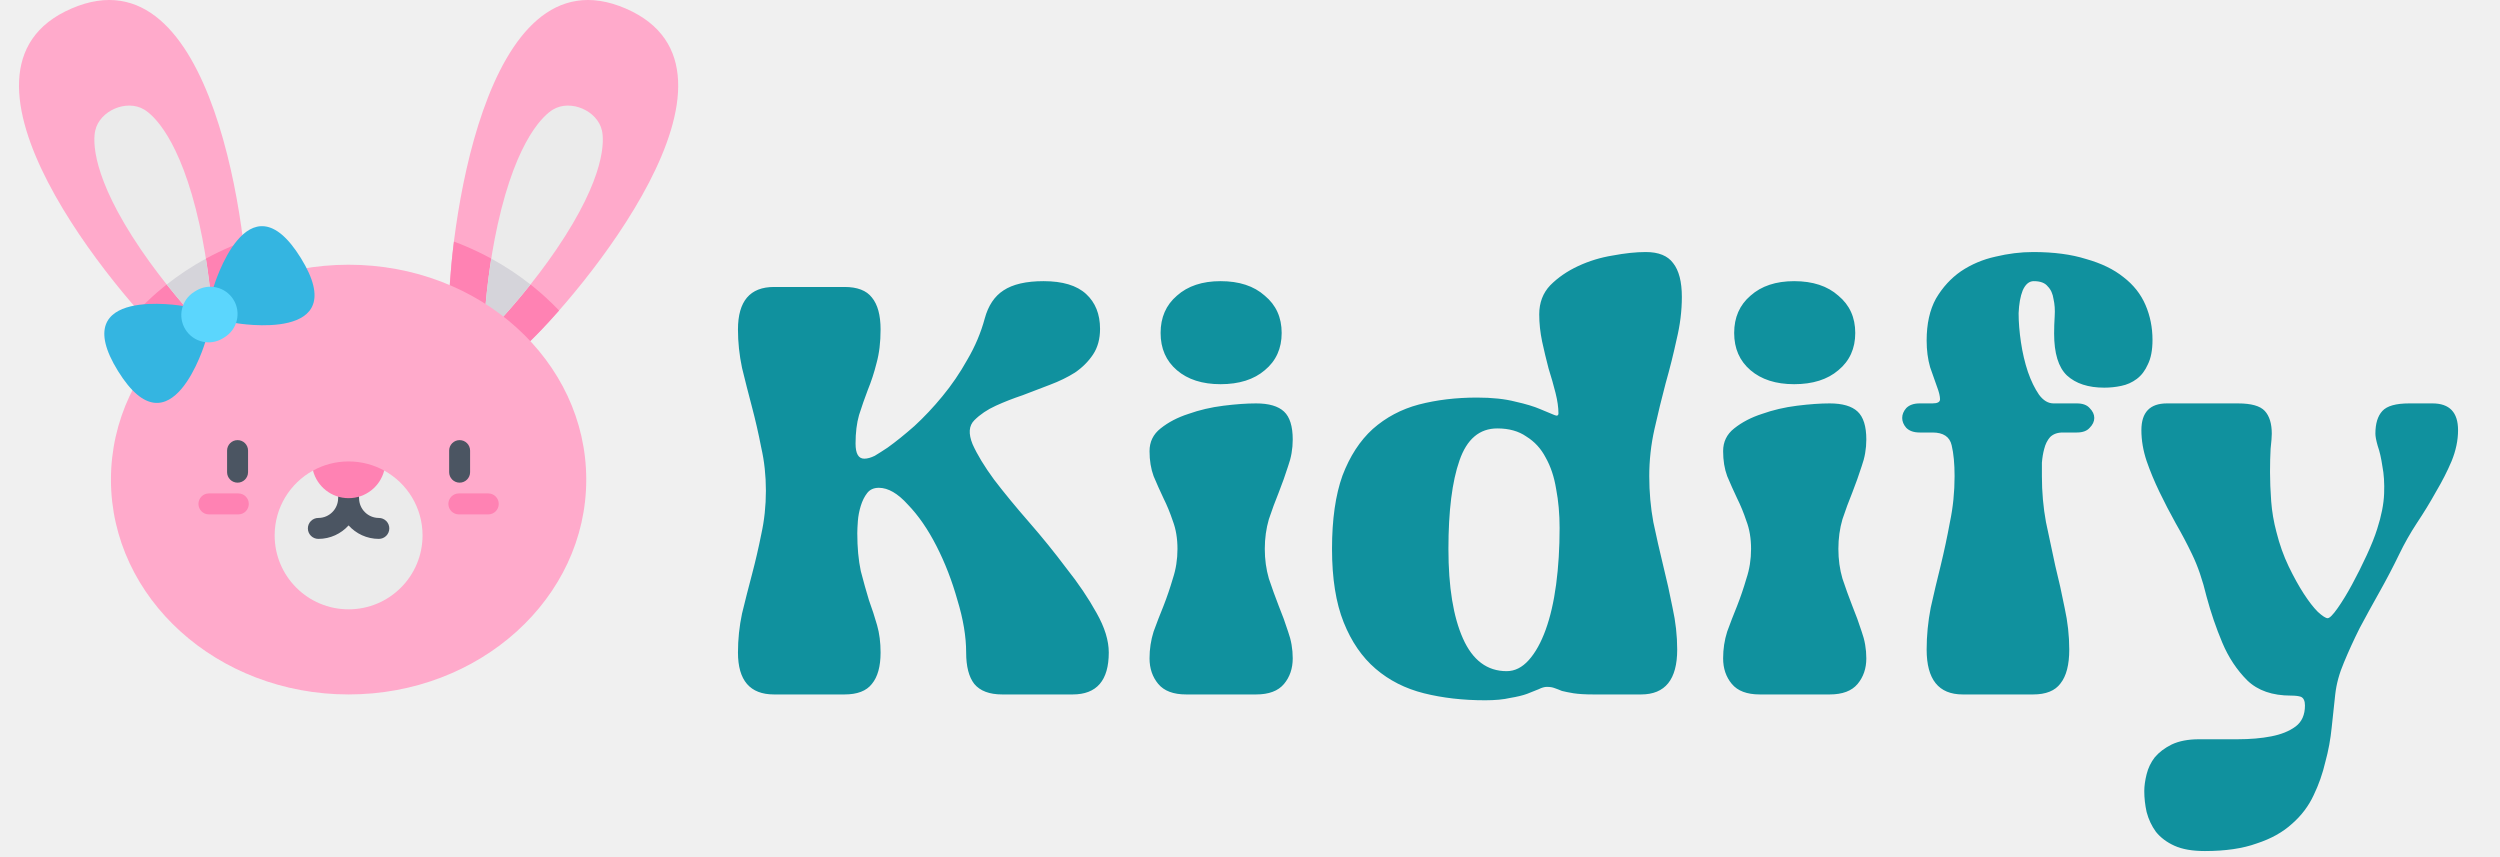
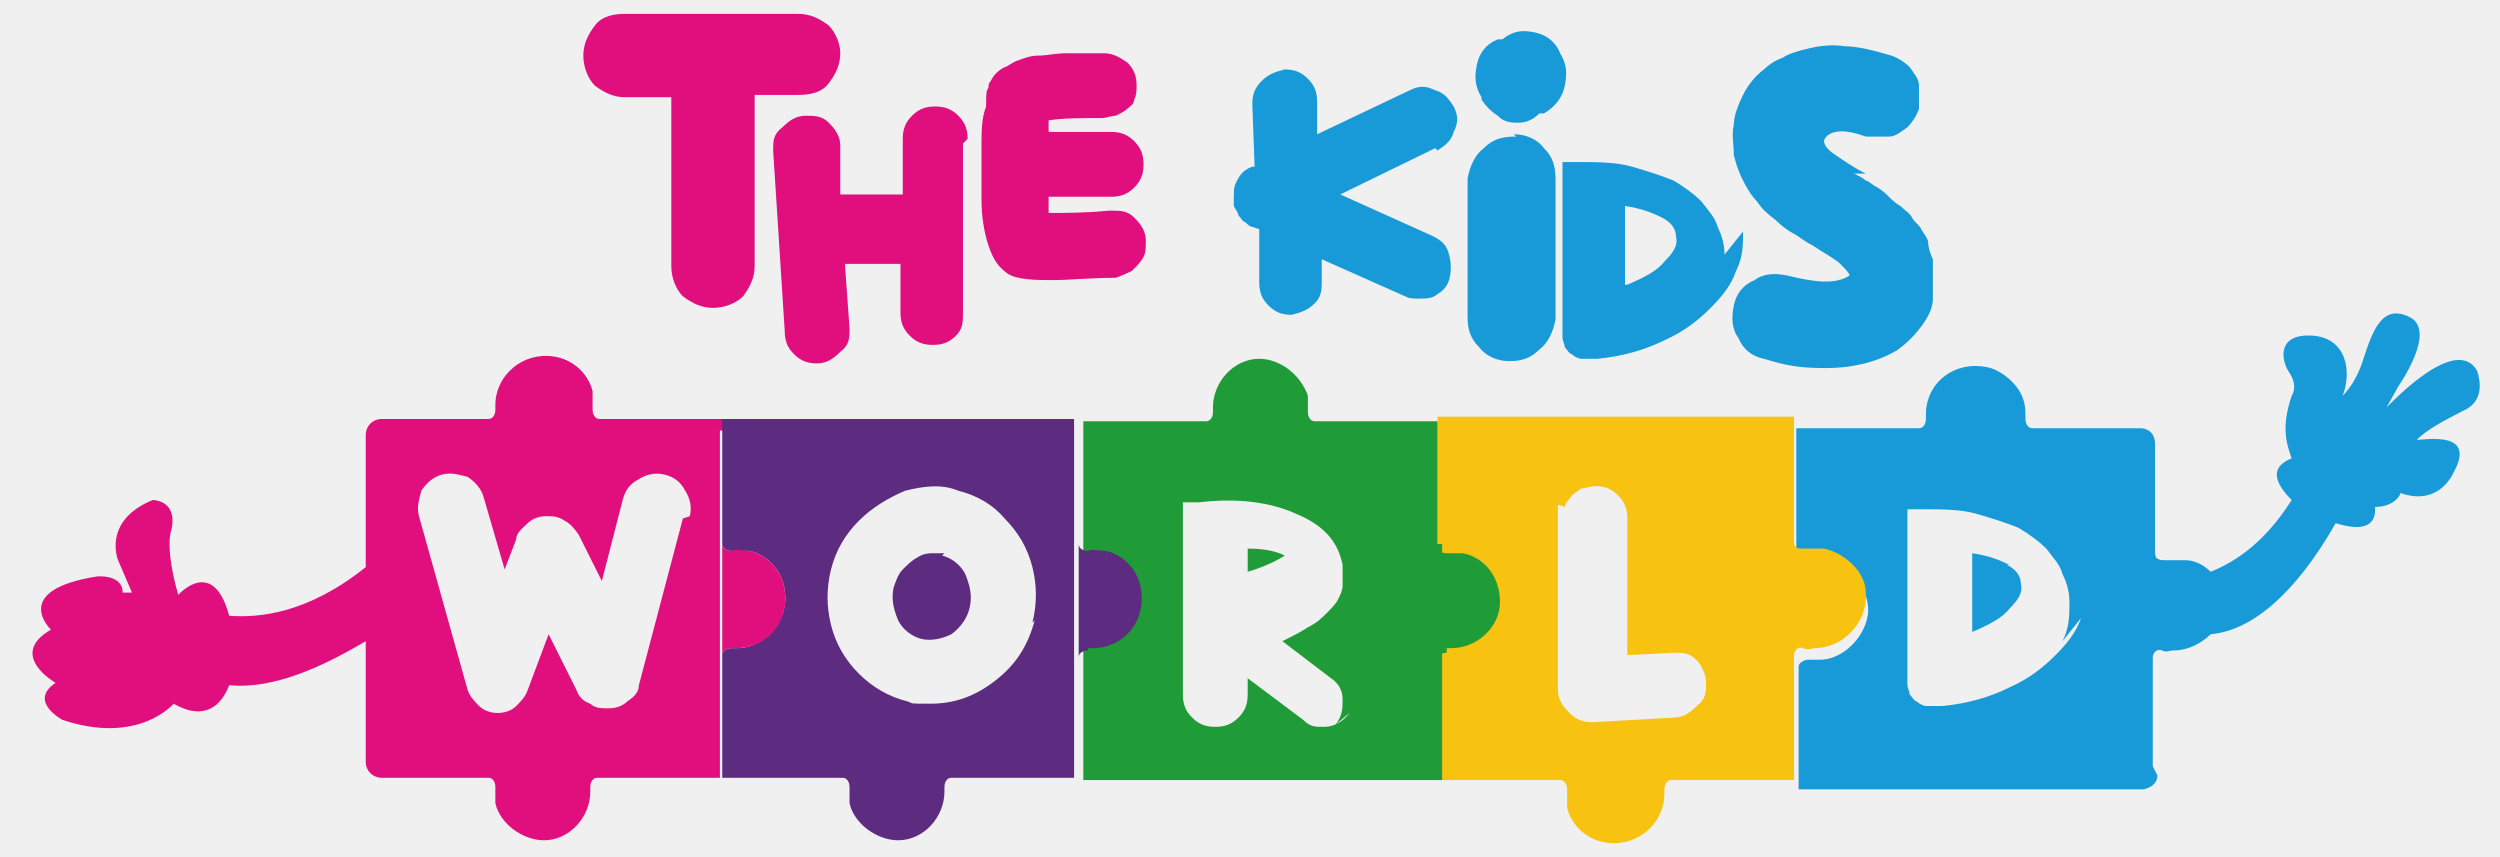
- <svg xmlns="http://www.w3.org/2000/svg" width="108" height="37" viewBox="0 0 108 37" fill="none">
-   <path d="M42.542 13.755C42.693 13.202 42.962 12.799 43.347 12.548C43.75 12.28 44.328 12.146 45.082 12.146C45.904 12.146 46.516 12.33 46.918 12.699C47.32 13.068 47.522 13.571 47.522 14.208C47.522 14.643 47.421 15.012 47.22 15.314C47.019 15.616 46.759 15.876 46.44 16.094C46.122 16.295 45.761 16.471 45.359 16.622C44.973 16.773 44.579 16.924 44.177 17.074C43.775 17.209 43.389 17.359 43.02 17.527C42.651 17.695 42.341 17.904 42.09 18.156C41.855 18.39 41.83 18.734 42.014 19.187C42.216 19.639 42.526 20.151 42.945 20.721C43.381 21.291 43.884 21.903 44.454 22.556C45.024 23.21 45.56 23.872 46.063 24.543C46.583 25.197 47.019 25.842 47.371 26.479C47.723 27.1 47.899 27.67 47.899 28.189C47.899 29.396 47.379 30 46.34 30H43.297C42.744 30 42.341 29.849 42.09 29.547C41.855 29.246 41.738 28.793 41.738 28.189C41.738 27.502 41.612 26.748 41.361 25.926C41.126 25.088 40.824 24.308 40.455 23.587C40.087 22.867 39.676 22.271 39.223 21.802C38.787 21.316 38.368 21.073 37.966 21.073C37.748 21.073 37.58 21.148 37.463 21.299C37.345 21.45 37.253 21.634 37.186 21.852C37.119 22.07 37.077 22.288 37.06 22.506C37.044 22.724 37.035 22.9 37.035 23.034C37.035 23.655 37.086 24.199 37.186 24.669C37.303 25.122 37.421 25.541 37.538 25.926C37.672 26.295 37.79 26.655 37.89 27.008C37.991 27.36 38.041 27.753 38.041 28.189C38.041 28.793 37.915 29.246 37.664 29.547C37.429 29.849 37.035 30 36.482 30H33.439C32.4 30 31.88 29.396 31.88 28.189C31.88 27.619 31.939 27.058 32.056 26.505C32.19 25.951 32.333 25.39 32.484 24.82C32.635 24.25 32.769 23.671 32.886 23.085C33.02 22.481 33.087 21.852 33.087 21.198C33.087 20.545 33.02 19.924 32.886 19.338C32.769 18.734 32.635 18.147 32.484 17.577C32.333 17.007 32.19 16.446 32.056 15.893C31.939 15.339 31.88 14.786 31.88 14.233C31.88 13.009 32.4 12.397 33.439 12.397H36.482C37.035 12.397 37.429 12.548 37.664 12.85C37.915 13.152 38.041 13.613 38.041 14.233C38.041 14.786 37.983 15.272 37.865 15.691C37.765 16.094 37.639 16.479 37.488 16.848C37.354 17.2 37.228 17.561 37.111 17.929C37.01 18.282 36.96 18.692 36.96 19.162C36.96 19.598 37.086 19.815 37.337 19.815C37.471 19.815 37.622 19.773 37.79 19.69C37.957 19.589 38.142 19.472 38.343 19.338C38.695 19.086 39.081 18.776 39.5 18.407C39.919 18.022 40.321 17.594 40.707 17.125C41.109 16.639 41.47 16.11 41.788 15.54C42.123 14.97 42.375 14.375 42.542 13.755ZM50.867 23.713C50.867 23.261 50.8 22.858 50.666 22.506C50.548 22.154 50.414 21.827 50.263 21.525C50.112 21.207 49.97 20.888 49.836 20.57C49.719 20.251 49.66 19.891 49.66 19.488C49.66 19.086 49.819 18.759 50.138 18.508C50.473 18.24 50.875 18.03 51.345 17.879C51.814 17.712 52.317 17.594 52.854 17.527C53.39 17.46 53.859 17.427 54.262 17.427C54.815 17.427 55.217 17.544 55.469 17.779C55.72 18.013 55.846 18.416 55.846 18.986C55.846 19.388 55.779 19.773 55.645 20.142C55.528 20.511 55.393 20.888 55.242 21.274C55.092 21.643 54.949 22.028 54.815 22.431C54.698 22.833 54.639 23.261 54.639 23.713C54.639 24.166 54.698 24.593 54.815 24.996C54.949 25.398 55.092 25.792 55.242 26.178C55.393 26.547 55.528 26.915 55.645 27.284C55.779 27.653 55.846 28.038 55.846 28.441C55.846 28.877 55.72 29.246 55.469 29.547C55.217 29.849 54.815 30 54.262 30H51.244C50.691 30 50.289 29.849 50.037 29.547C49.786 29.246 49.66 28.877 49.66 28.441C49.66 28.038 49.719 27.653 49.836 27.284C49.97 26.915 50.112 26.547 50.263 26.178C50.414 25.792 50.548 25.398 50.666 24.996C50.8 24.593 50.867 24.166 50.867 23.713ZM50.138 14.384C50.138 13.713 50.372 13.177 50.842 12.774C51.311 12.355 51.94 12.146 52.728 12.146C53.532 12.146 54.17 12.355 54.639 12.774C55.125 13.177 55.368 13.713 55.368 14.384C55.368 15.054 55.125 15.591 54.639 15.993C54.17 16.395 53.532 16.597 52.728 16.597C51.94 16.597 51.311 16.395 50.842 15.993C50.372 15.591 50.138 15.054 50.138 14.384ZM72.656 12.825C72.656 13.428 72.581 14.04 72.43 14.66C72.296 15.281 72.137 15.918 71.952 16.572C71.784 17.209 71.625 17.862 71.474 18.533C71.323 19.203 71.248 19.883 71.248 20.57C71.248 21.257 71.307 21.919 71.424 22.556C71.558 23.194 71.701 23.822 71.852 24.442C72.002 25.046 72.137 25.65 72.254 26.253C72.388 26.857 72.455 27.46 72.455 28.064C72.455 29.355 71.935 30 70.896 30H68.834C68.482 30 68.197 29.983 67.979 29.95C67.778 29.916 67.61 29.883 67.476 29.849C67.359 29.799 67.25 29.757 67.149 29.723C67.065 29.69 66.956 29.673 66.822 29.673C66.722 29.673 66.604 29.707 66.47 29.774C66.336 29.824 66.168 29.891 65.967 29.975C65.783 30.042 65.54 30.101 65.238 30.151C64.953 30.218 64.593 30.252 64.157 30.252C63.201 30.252 62.321 30.151 61.516 29.95C60.711 29.748 60.016 29.396 59.429 28.893C58.842 28.391 58.381 27.72 58.046 26.882C57.711 26.044 57.543 24.987 57.543 23.713C57.543 22.439 57.694 21.383 57.995 20.545C58.314 19.706 58.75 19.036 59.303 18.533C59.873 18.03 60.535 17.678 61.29 17.477C62.061 17.276 62.899 17.175 63.804 17.175C64.458 17.175 65.012 17.234 65.464 17.351C65.917 17.452 66.277 17.561 66.546 17.678C66.831 17.795 67.032 17.879 67.149 17.929C67.266 17.98 67.325 17.955 67.325 17.854C67.325 17.602 67.283 17.309 67.199 16.974C67.115 16.639 67.015 16.287 66.898 15.918C66.797 15.532 66.705 15.146 66.621 14.761C66.537 14.358 66.495 13.965 66.495 13.579C66.495 13.076 66.654 12.657 66.973 12.322C67.308 11.986 67.711 11.71 68.18 11.492C68.65 11.274 69.144 11.123 69.664 11.039C70.2 10.938 70.678 10.888 71.097 10.888C71.65 10.888 72.044 11.047 72.279 11.366C72.531 11.685 72.656 12.171 72.656 12.825ZM67.375 22.808C67.375 22.204 67.325 21.643 67.225 21.123C67.141 20.603 66.99 20.151 66.772 19.765C66.571 19.38 66.294 19.078 65.942 18.86C65.607 18.625 65.188 18.508 64.685 18.508C63.913 18.508 63.369 18.969 63.05 19.891C62.732 20.796 62.572 22.07 62.572 23.713C62.572 25.356 62.782 26.647 63.201 27.586C63.62 28.525 64.249 28.994 65.087 28.994C65.439 28.994 65.758 28.835 66.043 28.516C66.328 28.198 66.571 27.762 66.772 27.209C66.973 26.655 67.124 26.002 67.225 25.247C67.325 24.493 67.375 23.68 67.375 22.808ZM75.646 23.713C75.646 23.261 75.579 22.858 75.444 22.506C75.327 22.154 75.193 21.827 75.042 21.525C74.891 21.207 74.749 20.888 74.615 20.57C74.497 20.251 74.439 19.891 74.439 19.488C74.439 19.086 74.598 18.759 74.916 18.508C75.252 18.24 75.654 18.03 76.123 17.879C76.593 17.712 77.096 17.594 77.632 17.527C78.169 17.46 78.638 17.427 79.04 17.427C79.594 17.427 79.996 17.544 80.248 17.779C80.499 18.013 80.625 18.416 80.625 18.986C80.625 19.388 80.558 19.773 80.424 20.142C80.306 20.511 80.172 20.888 80.021 21.274C79.87 21.643 79.728 22.028 79.594 22.431C79.476 22.833 79.418 23.261 79.418 23.713C79.418 24.166 79.476 24.593 79.594 24.996C79.728 25.398 79.87 25.792 80.021 26.178C80.172 26.547 80.306 26.915 80.424 27.284C80.558 27.653 80.625 28.038 80.625 28.441C80.625 28.877 80.499 29.246 80.248 29.547C79.996 29.849 79.594 30 79.04 30H76.023C75.47 30 75.067 29.849 74.816 29.547C74.564 29.246 74.439 28.877 74.439 28.441C74.439 28.038 74.497 27.653 74.615 27.284C74.749 26.915 74.891 26.547 75.042 26.178C75.193 25.792 75.327 25.398 75.444 24.996C75.579 24.593 75.646 24.166 75.646 23.713ZM74.916 14.384C74.916 13.713 75.151 13.177 75.621 12.774C76.09 12.355 76.719 12.146 77.507 12.146C78.311 12.146 78.948 12.355 79.418 12.774C79.904 13.177 80.147 13.713 80.147 14.384C80.147 15.054 79.904 15.591 79.418 15.993C78.948 16.395 78.311 16.597 77.507 16.597C76.719 16.597 76.09 16.395 75.621 15.993C75.151 15.591 74.916 15.054 74.916 14.384ZM83.483 17.427C83.7 17.427 83.809 17.368 83.809 17.25C83.809 17.116 83.767 16.94 83.684 16.722C83.6 16.488 83.499 16.203 83.382 15.867C83.281 15.515 83.231 15.13 83.231 14.711C83.231 13.99 83.365 13.386 83.633 12.9C83.918 12.414 84.279 12.02 84.715 11.718C85.167 11.416 85.662 11.207 86.198 11.089C86.752 10.955 87.296 10.888 87.833 10.888C88.721 10.888 89.484 10.989 90.121 11.19C90.775 11.374 91.312 11.634 91.731 11.97C92.167 12.305 92.485 12.707 92.686 13.177C92.888 13.646 92.988 14.149 92.988 14.685C92.988 15.121 92.921 15.473 92.787 15.742C92.669 16.01 92.51 16.219 92.309 16.37C92.108 16.521 91.882 16.622 91.63 16.672C91.395 16.722 91.152 16.747 90.901 16.747C90.213 16.747 89.677 16.572 89.291 16.219C88.923 15.867 88.738 15.264 88.738 14.409C88.738 14.157 88.747 13.906 88.763 13.654C88.78 13.386 88.763 13.143 88.713 12.925C88.68 12.691 88.596 12.506 88.462 12.372C88.344 12.221 88.143 12.146 87.858 12.146C87.657 12.146 87.498 12.28 87.38 12.548C87.28 12.799 87.221 13.126 87.204 13.529C87.204 13.914 87.238 14.333 87.305 14.786C87.372 15.239 87.472 15.666 87.607 16.069C87.741 16.454 87.9 16.781 88.084 17.049C88.269 17.301 88.478 17.427 88.713 17.427H89.719C89.97 17.427 90.155 17.494 90.272 17.628C90.406 17.762 90.473 17.904 90.473 18.055C90.473 18.206 90.406 18.349 90.272 18.483C90.155 18.617 89.97 18.684 89.719 18.684H89.115C88.881 18.684 88.696 18.751 88.562 18.885C88.445 19.019 88.361 19.187 88.311 19.388C88.26 19.572 88.227 19.773 88.21 19.991C88.21 20.209 88.21 20.402 88.21 20.57C88.21 21.257 88.269 21.919 88.386 22.556C88.52 23.194 88.654 23.822 88.788 24.442C88.939 25.046 89.073 25.65 89.191 26.253C89.325 26.857 89.392 27.46 89.392 28.064C89.392 28.718 89.266 29.204 89.015 29.522C88.78 29.841 88.386 30 87.833 30H84.79C83.751 30 83.231 29.355 83.231 28.064C83.231 27.46 83.29 26.857 83.407 26.253C83.541 25.65 83.684 25.046 83.835 24.442C83.985 23.822 84.12 23.194 84.237 22.556C84.371 21.919 84.438 21.257 84.438 20.57C84.438 20.033 84.396 19.589 84.312 19.237C84.228 18.868 83.952 18.684 83.483 18.684H82.929C82.678 18.684 82.485 18.617 82.351 18.483C82.234 18.349 82.175 18.206 82.175 18.055C82.175 17.904 82.234 17.762 82.351 17.628C82.485 17.494 82.678 17.427 82.929 17.427H83.483ZM100.882 30C100.831 30.436 100.781 30.905 100.731 31.408C100.68 31.928 100.588 32.431 100.454 32.917C100.337 33.42 100.169 33.898 99.951 34.35C99.733 34.82 99.423 35.231 99.021 35.583C98.618 35.952 98.107 36.236 97.487 36.438C96.883 36.656 96.137 36.765 95.249 36.765C94.712 36.765 94.276 36.689 93.941 36.538C93.606 36.387 93.338 36.186 93.136 35.935C92.952 35.683 92.818 35.398 92.734 35.08C92.667 34.778 92.633 34.476 92.633 34.174C92.633 33.956 92.667 33.713 92.734 33.445C92.801 33.177 92.918 32.934 93.086 32.716C93.27 32.498 93.514 32.313 93.815 32.163C94.134 32.012 94.528 31.936 94.997 31.936C95.567 31.936 96.121 31.936 96.657 31.936C97.21 31.936 97.696 31.894 98.115 31.811C98.551 31.727 98.903 31.584 99.172 31.383C99.44 31.182 99.574 30.88 99.574 30.478C99.574 30.277 99.515 30.151 99.398 30.101C99.297 30.067 99.155 30.05 98.971 30.05C98.166 30.05 97.537 29.832 97.085 29.396C96.632 28.944 96.271 28.399 96.003 27.762C95.735 27.125 95.509 26.463 95.324 25.775C95.156 25.071 94.947 24.459 94.695 23.94C94.478 23.487 94.243 23.043 93.991 22.607C93.74 22.154 93.505 21.701 93.287 21.249C93.069 20.796 92.885 20.352 92.734 19.916C92.583 19.463 92.508 19.019 92.508 18.583C92.508 17.812 92.876 17.427 93.614 17.427H96.682C97.252 17.427 97.638 17.535 97.839 17.753C98.04 17.971 98.141 18.298 98.141 18.734C98.141 18.868 98.124 19.086 98.09 19.388C98.074 19.673 98.065 20.008 98.065 20.394C98.065 20.779 98.082 21.198 98.115 21.651C98.149 22.104 98.225 22.548 98.342 22.984C98.476 23.52 98.652 24.015 98.87 24.468C99.088 24.92 99.306 25.314 99.524 25.65C99.742 25.985 99.943 26.245 100.127 26.429C100.328 26.613 100.471 26.706 100.555 26.706C100.639 26.706 100.781 26.563 100.982 26.278C101.183 25.993 101.393 25.65 101.611 25.247C101.829 24.845 102.038 24.426 102.24 23.99C102.441 23.554 102.592 23.177 102.692 22.858C102.877 22.288 102.977 21.777 102.994 21.324C103.011 20.872 102.986 20.478 102.919 20.142C102.868 19.79 102.801 19.497 102.717 19.262C102.65 19.027 102.617 18.852 102.617 18.734C102.617 18.298 102.717 17.971 102.919 17.753C103.12 17.535 103.505 17.427 104.075 17.427H105.081C105.819 17.427 106.188 17.812 106.188 18.583C106.188 19.019 106.095 19.463 105.911 19.916C105.727 20.352 105.5 20.796 105.232 21.249C104.981 21.701 104.704 22.154 104.402 22.607C104.117 23.043 103.866 23.487 103.648 23.94C103.38 24.493 103.095 25.038 102.793 25.574C102.491 26.111 102.206 26.63 101.938 27.133C101.686 27.636 101.46 28.131 101.259 28.617C101.058 29.086 100.932 29.547 100.882 30Z" fill="#10919E" />
-   <g clip-path="url(#clip0_7_37)">
-     <path d="M22.683 14.949C24.95 12.865 33.248 3.056 27.032 0.369C20.816 -2.318 19.356 10.446 19.391 13.526L22.683 14.949Z" fill="#FFAACB" />
-     <path d="M7.436 14.949C5.168 12.865 -3.129 3.056 3.087 0.369C9.302 -2.318 10.763 10.446 10.727 13.526L7.436 14.949Z" fill="#FFAACB" />
-     <path d="M5.966 13.413C6.554 14.083 7.072 14.615 7.436 14.949L10.727 13.526C10.735 12.862 10.673 11.748 10.509 10.436C9.061 10.976 7.73 11.776 6.585 12.811C6.37 13.006 6.163 13.207 5.966 13.413Z" fill="#FF82B3" />
-     <path d="M23.533 12.811C22.389 11.776 21.057 10.976 19.61 10.436C19.446 11.748 19.384 12.862 19.391 13.526L22.683 14.949C23.046 14.615 23.564 14.083 24.152 13.413C23.955 13.207 23.749 13.006 23.533 12.811Z" fill="#FF82B3" />
-     <path d="M20.904 14.18C20.969 12.948 21.145 11.305 21.5 9.7C22.337 5.922 23.541 4.943 23.89 4.733C24.65 4.276 25.818 4.781 26.006 5.648C26.092 6.046 26.204 7.593 24.025 10.791C23.099 12.15 22.023 13.403 21.17 14.295L20.904 14.18Z" fill="#EBEBEB" />
-     <path d="M9.214 14.18C9.149 12.948 8.973 11.305 8.618 9.7C7.781 5.922 6.578 4.943 6.229 4.733C5.468 4.276 4.3 4.781 4.113 5.648C4.026 6.046 3.915 7.593 6.094 10.791C7.02 12.15 8.096 13.403 8.949 14.295L9.214 14.18Z" fill="#EBEBEB" />
-     <path d="M8.949 14.295L9.214 14.18C9.169 13.325 9.071 12.273 8.896 11.172C8.301 11.497 7.735 11.87 7.202 12.29C7.811 13.056 8.422 13.745 8.949 14.295Z" fill="#D5D4DA" />
-     <path d="M21.223 11.172C21.048 12.273 20.949 13.325 20.904 14.18L21.17 14.295C21.696 13.744 22.308 13.056 22.916 12.29C22.384 11.87 21.817 11.497 21.223 11.172Z" fill="#D5D4DA" />
-     <path d="M25.326 20.718C25.326 15.591 20.729 11.436 15.059 11.436C9.389 11.436 4.793 15.591 4.793 20.718C4.793 25.844 9.389 30 15.059 30C20.729 30 25.326 25.844 25.326 20.718Z" fill="#FFAACB" />
-     <path d="M16.597 20.329C17.585 20.872 18.254 21.922 18.254 23.129C18.254 24.893 16.823 26.323 15.059 26.323C13.295 26.323 11.865 24.893 11.865 23.129C11.865 21.922 12.534 20.872 13.522 20.329H16.597Z" fill="#EBEBEB" />
-     <path d="M19.856 20.851C19.606 20.851 19.403 20.648 19.403 20.398V19.466C19.403 19.216 19.606 19.013 19.856 19.013C20.105 19.013 20.308 19.216 20.308 19.466V20.398C20.308 20.648 20.105 20.851 19.856 20.851Z" fill="#4B5562" />
-     <path d="M10.263 20.851C10.013 20.851 9.81 20.648 9.81 20.398V19.466C9.81 19.216 10.013 19.013 10.263 19.013C10.513 19.013 10.716 19.216 10.716 19.466V20.398C10.716 20.648 10.513 20.851 10.263 20.851Z" fill="#4B5562" />
-     <path d="M10.295 22.222H9.025C8.775 22.222 8.573 22.019 8.573 21.769C8.573 21.519 8.775 21.316 9.025 21.316H10.295C10.546 21.316 10.748 21.519 10.748 21.769C10.748 22.019 10.546 22.222 10.295 22.222Z" fill="#FF82B3" />
-     <path d="M21.093 22.222H19.823C19.573 22.222 19.37 22.019 19.37 21.769C19.37 21.519 19.573 21.316 19.823 21.316H21.093C21.343 21.316 21.546 21.519 21.546 21.769C21.546 22.019 21.343 22.222 21.093 22.222Z" fill="#FF82B3" />
-     <path d="M16.365 22.375C15.895 22.375 15.512 21.992 15.512 21.521C15.512 21.271 15.309 21.069 15.059 21.069C14.809 21.069 14.607 21.271 14.607 21.521C14.607 21.992 14.224 22.375 13.753 22.375C13.503 22.375 13.3 22.577 13.3 22.827C13.3 23.078 13.503 23.28 13.753 23.28C14.271 23.28 14.737 23.055 15.059 22.698C15.381 23.055 15.848 23.28 16.365 23.28C16.615 23.28 16.818 23.078 16.818 22.827C16.818 22.577 16.615 22.375 16.365 22.375Z" fill="#4B5562" />
-     <path d="M16.597 20.329C16.422 21.015 15.799 21.521 15.059 21.521C14.319 21.521 13.697 21.015 13.522 20.329C13.977 20.077 14.502 19.934 15.059 19.934C15.617 19.934 16.141 20.077 16.597 20.329Z" fill="#FF82B3" />
-     <path d="M8.867 14.78C8.867 14.78 7.393 19.735 5.1 16.032C2.807 12.33 7.899 13.218 7.899 13.218L8.867 14.78Z" fill="#34B5E1" />
-     <path d="M10.195 13.958C10.195 13.958 15.287 14.847 12.995 11.144C10.702 7.442 9.228 12.396 9.228 12.396L10.195 13.958Z" fill="#34B5E1" />
-     <path d="M8.464 12.563L8.39 12.609C7.837 12.952 7.666 13.678 8.009 14.231C8.351 14.785 9.078 14.956 9.631 14.613L9.705 14.567C10.258 14.225 10.429 13.498 10.086 12.945C9.743 12.392 9.017 12.221 8.464 12.563Z" fill="#5BD6FD" />
+ <svg xmlns="http://www.w3.org/2000/svg" id="Layer_1" data-name="Layer 1" version="1.1" viewBox="0 0 108 37">
+   <defs>
+     <style>
+       .cls-1 {
+         fill: #1f9b38;
+       }
+ 
+       .cls-1, .cls-2, .cls-3, .cls-4, .cls-5, .cls-6 {
+         stroke-width: 0px;
+       }
+ 
+       .cls-2 {
+         fill: none;
+       }
+ 
+       .cls-3 {
+         fill: #5d2c81;
+       }
+ 
+       .cls-4 {
+         fill: #e10f7e;
+       }
+ 
+       .cls-5 {
+         fill: #f7c210;
+       }
+ 
+       .cls-6 {
+         fill: #179ad7;
+       }
+     </style>
+   </defs>
+   <g>
+     <path class="cls-4" d="M34.5.6c.5,0,.9.2,1.3.5.3.3.5.8.5,1.2,0,.5-.2.9-.5,1.3-.3.4-.8.5-1.3.5h-1.9v7.4c0,.5-.2.9-.5,1.3-.3.3-.8.5-1.3.5s-.9-.2-1.3-.5c-.3-.3-.5-.8-.5-1.3v-7.3h-2s0,0,0,0c-.5,0-.9-.2-1.3-.5-.3-.3-.5-.8-.5-1.3s.2-.9.5-1.3c.3-.4.8-.5,1.3-.5h7.5c0,0,0,0,0,0Z" />
+     <path class="cls-4" d="M41.6,6.2v7.3c0,.4,0,.7-.3,1-.3.3-.6.4-1,.4h0c-.4,0-.7-.1-1-.4-.3-.3-.4-.6-.4-1v-2.1s-2.4,0-2.4,0l.2,2.8c0,.4,0,.7-.4,1-.3.3-.6.5-1,.5h0c-.4,0-.7-.1-1-.4s-.4-.6-.4-1l-.5-7.8c0-.4,0-.7.4-1,.3-.3.6-.5,1-.5.4,0,.7,0,1,.3.3.3.5.6.5,1v2.1c.1,0,2.7,0,2.7,0v-2.4c0-.4.1-.7.4-1,.3-.3.6-.4,1-.4s.7.1,1,.4c.3.3.4.6.4,1Z" />
+     <path class="cls-4" d="M48,9.1c.4,0,.7,0,1,.3.3.3.5.6.5,1,0,.3,0,.5-.1.7-.1.2-.3.4-.5.6-.2.1-.4.2-.7.3-1.1,0-2,.1-2.7.1s-1.6,0-2-.3-.6-.6-.8-1.2c-.2-.6-.3-1.3-.3-2,0-.7,0-1.5,0-2.2,0-.7,0-1.3.2-1.8,0-.5,0-.7.1-.8,0-.1,0-.2.1-.3,0,0,.1-.2.2-.3.1-.1.2-.2.4-.3.1,0,.3-.2.6-.3.3-.1.5-.2.9-.2.3,0,.7-.1,1.2-.1.5,0,1,0,1.6,0,.4,0,.7.2,1,.4.3.3.4.6.4,1,0,.2,0,.4-.1.6,0,.2-.2.3-.3.4-.1.1-.3.2-.5.3-.2,0-.4.1-.6.1-.9,0-1.7,0-2.3.1,0,.1,0,.3,0,.5h2.7c.4,0,.7.1,1,.4.3.3.4.6.4,1s-.1.7-.4,1c-.3.3-.6.4-1,.4h-2.7c0,.3,0,.5,0,.7.7,0,1.6,0,2.6-.1Z" />
+     <path class="cls-6" d="M62,6.4l-4.1,2,4,1.8c.4.2.6.4.7.8.1.4.1.7,0,1.1-.1.3-.3.5-.5.6-.2.2-.5.2-.8.2s-.4,0-.6-.1l-3.6-1.6v.9c0,.4,0,.7-.3,1-.3.3-.6.4-1,.5h0c-.4,0-.7-.1-1-.4-.3-.3-.4-.6-.4-1v-2.3c0,0-.3-.1-.3-.1-.1,0-.2-.1-.3-.2-.1,0-.2-.2-.3-.3,0-.1-.1-.2-.2-.4,0-.1,0-.3,0-.4,0-.3,0-.5.2-.8.1-.2.3-.4.6-.5h.1c0,0-.1-2.7-.1-2.7,0-.4.1-.7.4-1,.3-.3.6-.4,1-.5.4,0,.7.1,1,.4.3.3.4.6.4,1v1.4c0,0,4-1.9,4-1.9.4-.2.7-.2,1.1,0,.4.1.6.4.8.7.2.4.2.7,0,1.1-.1.4-.4.6-.7.8Z" />
+     <path class="cls-6" d="M65.4,5.8c.5,0,1,.2,1.3.6.4.4.5.8.5,1.4v6c-.1.5-.3,1-.7,1.3-.4.4-.8.5-1.3.5h0c-.5,0-1-.2-1.3-.6-.4-.4-.5-.8-.5-1.3v-6c.1-.5.3-1,.7-1.3.4-.4.8-.5,1.4-.5ZM64,4.2c-.3-.5-.3-.9-.2-1.4.1-.5.4-.9.9-1.1h.2c.5-.4.9-.4,1.4-.3.5.1.9.4,1.1.9.3.5.3.9.2,1.4-.1.5-.4.9-.9,1.2h-.2c-.3.3-.6.4-.9.4s-.6,0-.9-.3c-.3-.2-.5-.4-.7-.7Z" />
+     <path class="cls-6" d="M75.3,10c0,.6,0,1.1-.3,1.7-.2.6-.6,1.1-1.1,1.6-.5.5-1.1,1-2,1.4-.8.4-1.8.7-2.9.8h0s0,0,0,0h0c0,0-.1,0-.2,0h0c-.1,0-.3,0-.5,0h0s0,0,0,0c-.1,0-.3-.1-.4-.2,0,0,0,0,0,0-.1,0-.2-.2-.3-.3,0,0,0,0,0,0,0-.1-.1-.3-.1-.4,0,0,0,0,0,0h0c0-.1,0-.1,0-.2,0,0,0,0,0,0v-6.7s0,0,0,0h0s0-.2,0-.2c0,0,0,0,0-.1,0,0,0-.1,0-.1,0,0,0,0,0-.1,0,0,0-.1,0-.1,0,0,0,0,0-.1,0,0,0,0,0,0,0,0,0,0,0,0,0,0,0,0,.1,0,0,0,0,0,0,0,0,0,0,0,0,0,0,0,0,0,0,0,0,0,.1,0,.1,0,0,0,0,0,.1,0,0,0,.1,0,.1,0h.1c0,0,.1,0,.1,0h0c.9,0,1.7,0,2.4.2.7.2,1.3.4,1.8.6.5.3.9.6,1.2.9.3.4.6.7.7,1.1.2.4.3.8.3,1.2ZM70.3,12.3c.7-.3,1.3-.6,1.6-1,.4-.4.6-.7.5-1.1,0-.3-.2-.6-.6-.8-.4-.2-.9-.4-1.6-.5v3.4Z" />
+     <path class="cls-6" d="M80.1,7.5c.2.1.4.2.5.3.1,0,.3.2.5.3.2.1.4.3.5.4.1.1.3.3.5.4.2.2.4.3.5.5.1.2.3.3.4.5.1.2.3.4.3.6,0,.2.1.5.2.7,0,.3,0,.5,0,.8,0,.3,0,.6,0,.9,0,.4-.2.8-.5,1.2-.3.4-.6.7-1,1-.8.5-1.9.8-3.1.8s-1.7-.1-2.7-.4c-.5-.1-.9-.4-1.1-.9-.3-.4-.3-.9-.2-1.4.1-.5.4-.9.9-1.1.4-.3.9-.3,1.4-.2,1.2.3,2.1.4,2.7,0,0-.1-.2-.3-.4-.5-.2-.2-.6-.4-1.2-.8-.4-.2-.6-.4-.8-.5-.2-.1-.5-.3-.8-.6-.4-.3-.6-.5-.8-.8-.2-.2-.4-.5-.6-.9-.2-.4-.3-.7-.4-1.1,0-.5-.1-.9,0-1.3,0-.4.2-.9.4-1.3.2-.4.5-.8.9-1.1.2-.2.5-.4.8-.5.3-.2.7-.3,1.1-.4.4-.1,1-.2,1.6-.1.6,0,1.3.2,2,.4.3.1.6.3.8.5.2.3.4.5.4.8,0,.3,0,.6,0,1-.1.3-.3.6-.5.8-.3.2-.5.4-.8.4-.3,0-.6,0-1,0-.8-.3-1.4-.3-1.7,0,0,0-.1.1-.1.2,0,.2.2.4.5.6.3.2.7.5,1.3.8Z" />
  </g>
-   <defs>
-     <clipPath id="clip0_7_37">
-       <rect width="30" height="30" fill="white" />
-     </clipPath>
-   </defs>
+   <g>
+     <path class="cls-1" d="M53.9,24.7c.7-.2,1.3-.5,1.6-.7-.4-.2-.9-.3-1.6-.3v1.1Z" />
+     <polygon class="cls-2" points="46.7 28.4 46.7 33.7 46.7 28.4 46.7 28.4" />
+     <path class="cls-6" d="M93,33.1v-4.7c0-.2.2-.4.4-.3s.3,0,.5,0c.6,0,1.2-.3,1.6-.7s0,0,0,0c2.2-.2,4.1-2.5,5.4-4.8s0,0,0,0c1.9.6,1.7-.6,1.7-.7s0,0,0,0c.8,0,1.1-.5,1.1-.6s0,0,0,0c1.7.6,2.3-.9,2.3-.9,1-1.8-1.2-1.4-1.6-1.4s0,0,0,0c.4-.4,1.1-.8,2.1-1.3,1-.5.5-1.7.5-1.7s0,0,0,0c-.9-1.5-3.5,1.2-3.9,1.6s0,0,0,0l.5-.9s0,0,0,0c0,0,1.7-2.4.5-3-1.2-.6-1.6.6-2,1.8-.3,1-.8,1.5-.9,1.6s0,0,0,0c.4-1,.2-2.5-1.3-2.6s-1.4,1-1,1.6c.4.6.1,1,.1,1s0,0,0,0c-.4,1.2-.3,1.9,0,2.7s0,0,0,0c-1,.4-.7,1.1,0,1.8s0,0,0,0c-1.2,1.9-2.5,2.7-3.5,3.1s0,0,0,0c-.3-.3-.7-.5-1.1-.5-.3,0-.6,0-.9,0s-.4-.1-.4-.3v-4.7c0-.7-.6-.7-.6-.7h-4.7c-.2,0-.3-.2-.3-.4,0-.4,0-.7-.2-1.1s-.7-.9-1.3-1.1c-1.5-.4-2.8.6-2.8,2,0,0,0,.2,0,.2,0,.2-.1.4-.3.4h-5.3s0,0,0,0v5.4c0,.2.2.4.4.3s.5,0,.8,0c1,.1,1.8,1,1.9,2s-.9,2.3-2.1,2.3c-.2,0-.4,0-.5,0s-.4.1-.4.3v5.3s0,0,0,0c0,0,12.1,0,14.9,0,0,0,.6-.1.6-.6ZM89.9,26.7c-.2.6-.6,1.1-1.1,1.6-.5.5-1.1,1-2,1.4-.8.4-1.8.7-2.9.8h0s0,0,0,0h0c0,0-.1,0-.2,0h0c-.1,0-.3,0-.5,0h0s0,0,0,0c-.1,0-.3-.1-.4-.2,0,0,0,0,0,0s0,0,0,0c-.1,0-.2-.2-.3-.3,0,0,0,0,0,0,0-.1-.1-.3-.1-.4,0,0,0,0,0,0h0c0-.1,0-.1,0-.2,0,0,0,0,0,0v-6.7s0,0,0,0h0s0-.2,0-.2c0,0,0,0,0,0,0,0,0,0,0-.1,0,0,0-.1,0-.1,0,0,0,0,0-.1,0,0,0-.1,0-.1s0,0,0,0c0,0,0,0,0-.1,0,0,0,0,0,0,0,0,0,0,0,0,0,0,0,0,.1,0,0,0,0,0,0,0,0,0,0,0,0,0,0,0,0,0,0,0,0,0,0,0,.1,0s0,0,0,0c0,0,0,0,.1,0,0,0,.1,0,.1,0s0,0,0,0h.1c0,0,.1,0,.1,0h0c.9,0,1.7,0,2.4.2.7.2,1.3.4,1.8.6.5.3.9.6,1.2.9.3.4.6.7.7,1.1.2.4.3.8.3,1.2,0,.6,0,1.1-.3,1.7Z" />
+     <path class="cls-6" d="M86.8,24.4c-.4-.2-.9-.4-1.6-.5v3.4c.7-.3,1.3-.6,1.6-1,.4-.4.6-.7.5-1.1,0-.3-.2-.6-.6-.8Z" />
+     <path class="cls-5" d="M62.1,33.7h5.3c.2,0,.3.2.3.4,0,.3,0,.5,0,.8.2.8.9,1.4,1.7,1.5,1.3.2,2.5-.8,2.5-2.1,0,0,0-.2,0-.2,0-.2.1-.4.3-.4h5.3s0,0,0,0v-5.4c0-.2.2-.4.4-.3s.4,0,.5,0c1.2,0,2.3-1.1,2.2-2.4,0-.9-.9-1.7-1.8-1.9-.3,0-.6,0-.9,0-.2,0-.4,0-.4-.3v-4s0,0,0,0v-1.4s-15.4,0-15.4,0v15.5ZM67.6,21.9c0-.2.2-.3.3-.5.1-.1.3-.2.4-.3.2,0,.4-.1.6-.1.4,0,.7.1,1,.4.3.3.4.6.4,1v5.9s2-.1,2-.1c.3,0,.5,0,.7.1.2.1.4.3.5.5.1.2.2.4.2.7,0,.4,0,.7-.4,1-.3.3-.6.5-1,.5l-3.5.2h0c-.4,0-.7-.1-1-.4-.3-.3-.5-.6-.5-1v-7.4c0-.2,0-.4,0-.6Z" />
+     <path class="cls-1" d="M62.1,23.5v-5.3s-5.3,0-5.3,0c-.2,0-.3-.2-.3-.4,0-.2,0-.5,0-.7-.3-.9-1.2-1.6-2.1-1.6-1.1,0-2,1-2,2.1,0,0,0,.1,0,.2,0,.2-.1.4-.3.4h-5.3s0,15.5,0,15.5h15.5s0-5.3,0-5.3v-4.9ZM58.3,30.8c-.3.4-.7.6-1.1.6s-.6,0-.9-.3l-2.4-1.8v.7c0,.4-.1.7-.4,1-.3.3-.6.4-1,.4s-.7-.1-1-.4c-.3-.3-.4-.6-.4-1v-7.5s0,0,0,0c0,0,0-.1,0-.2,0,0,0,0,0-.1,0,0,0,0,0-.1,0,0,0,0,0-.1,0,0,0,0,0-.1,0,0,0,0,0-.1,0,0,0,0,0-.1s0,0,0,0c0,0,0,0,.1,0,0,0,0,0,.1,0,0,0,0,0,.1,0,0,0,0,0,.1,0,0,0,0,0,.1,0,0,0,.1,0,.2,0,0,0,0,0,0,0,1.7-.2,3.1,0,4.2.5,1.2.5,1.8,1.2,2,2.2,0,.1,0,.3,0,.4,0,.2,0,.4,0,.5,0,.2-.1.4-.2.6-.1.2-.3.4-.5.6-.2.2-.4.4-.8.6-.3.2-.7.4-1.1.6l2.1,1.6c.3.2.5.5.5.9,0,.4,0,.7-.3,1.1Z" />
+     <path class="cls-1" d="M62.5,28c0,0,.1,0,.2,0,1.1,0,2.1-.9,2.1-2,0-1-.6-1.9-1.6-2.1-.3,0-.5,0-.7,0-.2,0-.4-.1-.4-.3v-5.3s0,15.5,0,15.5v-5.3c0-.2.2-.3.4-.3Z" />
+     <path class="cls-3" d="M40.8,23.9c-.1,0-.2,0-.4,0-.3,0-.5,0-.8.2-.2.1-.4.3-.6.5-.2.2-.3.5-.4.8-.1.5,0,.9.2,1.4.2.4.6.7,1,.8.4.1.9,0,1.3-.2.4-.3.7-.7.8-1.2.1-.5,0-.9-.2-1.4-.2-.4-.6-.7-1-.8Z" />
+     <path class="cls-3" d="M44.7,26.8c-.3,1.1-.8,1.9-1.7,2.6-.9.7-1.8,1-2.8,1s-.7,0-1-.1c-.8-.2-1.5-.6-2.1-1.2s-1-1.3-1.2-2.1c-.2-.8-.2-1.6,0-2.4.2-.8.6-1.5,1.2-2.1.6-.6,1.3-1,2-1.3.8-.2,1.6-.3,2.3,0,0,0,0,0,0,0s0,0,0,0c.8.2,1.5.6,2,1.2.6.6,1,1.3,1.2,2.1.2.8.2,1.6,0,2.4ZM31.2,18.6v4.9c0,.2.2.3.4.3.3,0,.5,0,.8,0,.8.2,1.4.9,1.5,1.7.2,1.3-.8,2.5-2.1,2.5,0,0-.2,0-.2,0-.2,0-.4.1-.4.3v4.8s0,.5,0,.5h.6s4.6,0,4.6,0c.2,0,.3.2.3.4,0,.2,0,.5,0,.7.2.9,1.2,1.6,2.1,1.6,1.1,0,2-1,2-2.1,0,0,0-.1,0-.2,0-.2.1-.4.3-.4h5.3s0-5.3,0-5.3h0s0-4.9,0-4.9h0s0-5.3,0-5.3h-5.3s-4.9,0-4.9,0h-4.6s-.6,0-.6,0v.4" />
+     <path class="cls-3" d="M47,28c0,0,.2,0,.2,0,1.3,0,2.3-1.1,2.1-2.5-.1-.8-.7-1.5-1.5-1.7-.3,0-.6-.1-.8,0-.2,0-.4-.1-.4-.3v4.9c0-.2.2-.3.4-.3Z" />
+     <path class="cls-4" d="M31.2,18.6v-.5s-5.3,0-5.3,0c-.2,0-.3-.2-.3-.4,0-.3,0-.5,0-.8-.2-.8-.9-1.4-1.7-1.5-1.3-.2-2.5.8-2.5,2.1,0,0,0,.2,0,.2,0,.2-.1.4-.3.4h-4.6c-.4,0-.7.3-.7.7v5.7c-2.5,2-4.6,2.2-5.9,2.1-.7-2.6-2.2-.9-2.2-.9-.6-2.1-.3-2.8-.3-2.8.3-1.3-.8-1.3-.8-1.3-2.2.9-1.5,2.6-1.5,2.6l.6,1.4h-.4c0-.8-1.1-.7-1.1-.7-3.8.6-2,2.3-2,2.3-1.9,1.1.2,2.3.2,2.3-1.2.8.3,1.6.3,1.6,3.3,1.1,4.8-.7,4.8-.7,1.4.8,2.1,0,2.4-.8,2,.2,4.2-.9,5.9-1.9v5.2c0,.4.3.7.7.7h4.6c.2,0,.3.2.3.4,0,.2,0,.5,0,.7.2.9,1.2,1.6,2.1,1.6,1.1,0,2-1,2-2.1,0,0,0-.1,0-.2,0-.2.1-.4.3-.4h5.3s0-.5,0-.5c0,0,0-.1,0-.2v-14.1c0,0,0-.2,0-.2ZM29.5,22.4l-1.9,7.2c0,.3-.2.5-.5.7-.2.2-.5.3-.8.3-.3,0-.6,0-.8-.2-.3-.1-.5-.3-.6-.6l-1.2-2.4-.9,2.4c-.1.3-.3.5-.5.7-.2.2-.5.3-.8.3h0c-.3,0-.6-.1-.8-.3-.2-.2-.4-.4-.5-.7l-2.1-7.5c-.1-.4,0-.7.1-1.1.2-.3.5-.6.9-.7s.7,0,1.1.1c.3.2.6.5.7.9l.9,3.1.5-1.3c0-.3.3-.5.5-.7s.5-.3.8-.3c.3,0,.5,0,.8.2.2.1.4.3.6.6l1,2,.9-3.5c.1-.4.3-.7.7-.9.3-.2.7-.3,1.1-.2.4.1.7.3.9.7.2.3.3.7.2,1.1Z" />
+     <path class="cls-4" d="M31.6,28c0,0,.2,0,.2,0,1.3,0,2.3-1.1,2.1-2.5-.1-.8-.7-1.5-1.5-1.7-.3,0-.6-.1-.8,0-.2,0-.4-.1-.4-.3v-4.9c0,0,0,.1,0,.2v14.1c0,0,0,.2,0,.2v-4.8c0-.2.2-.3.4-.3Z" />
+   </g>
</svg>
